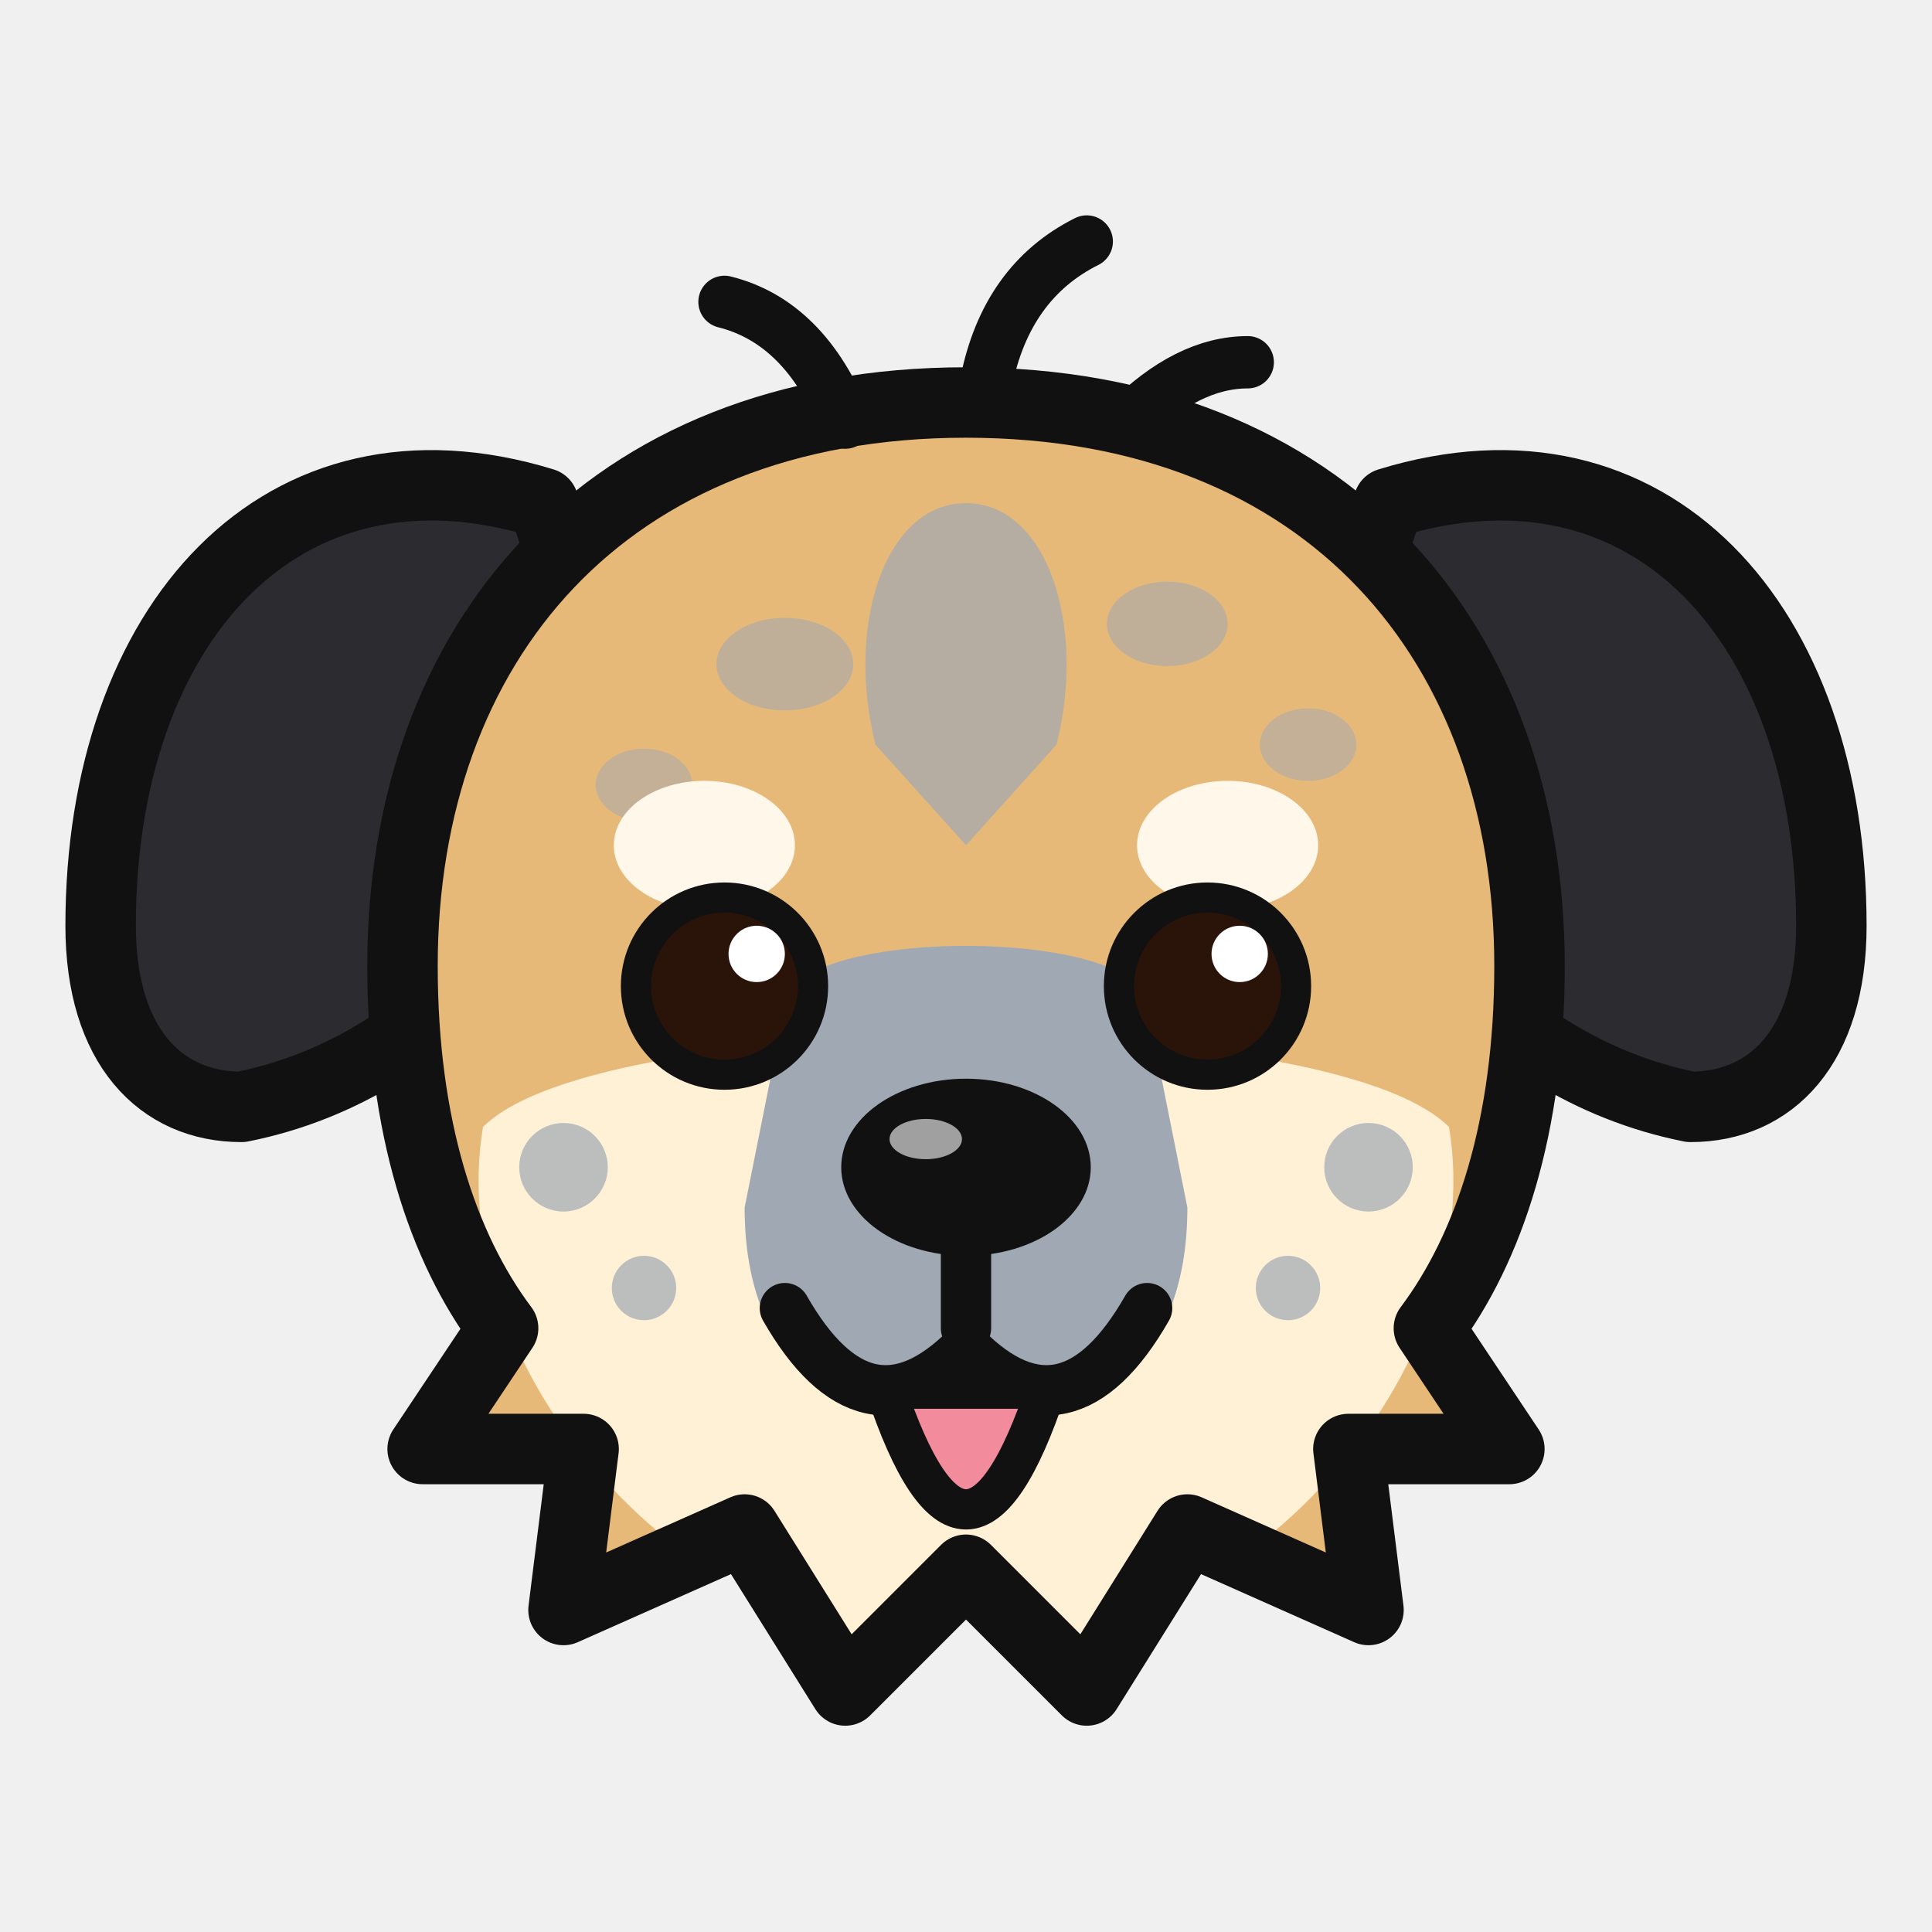
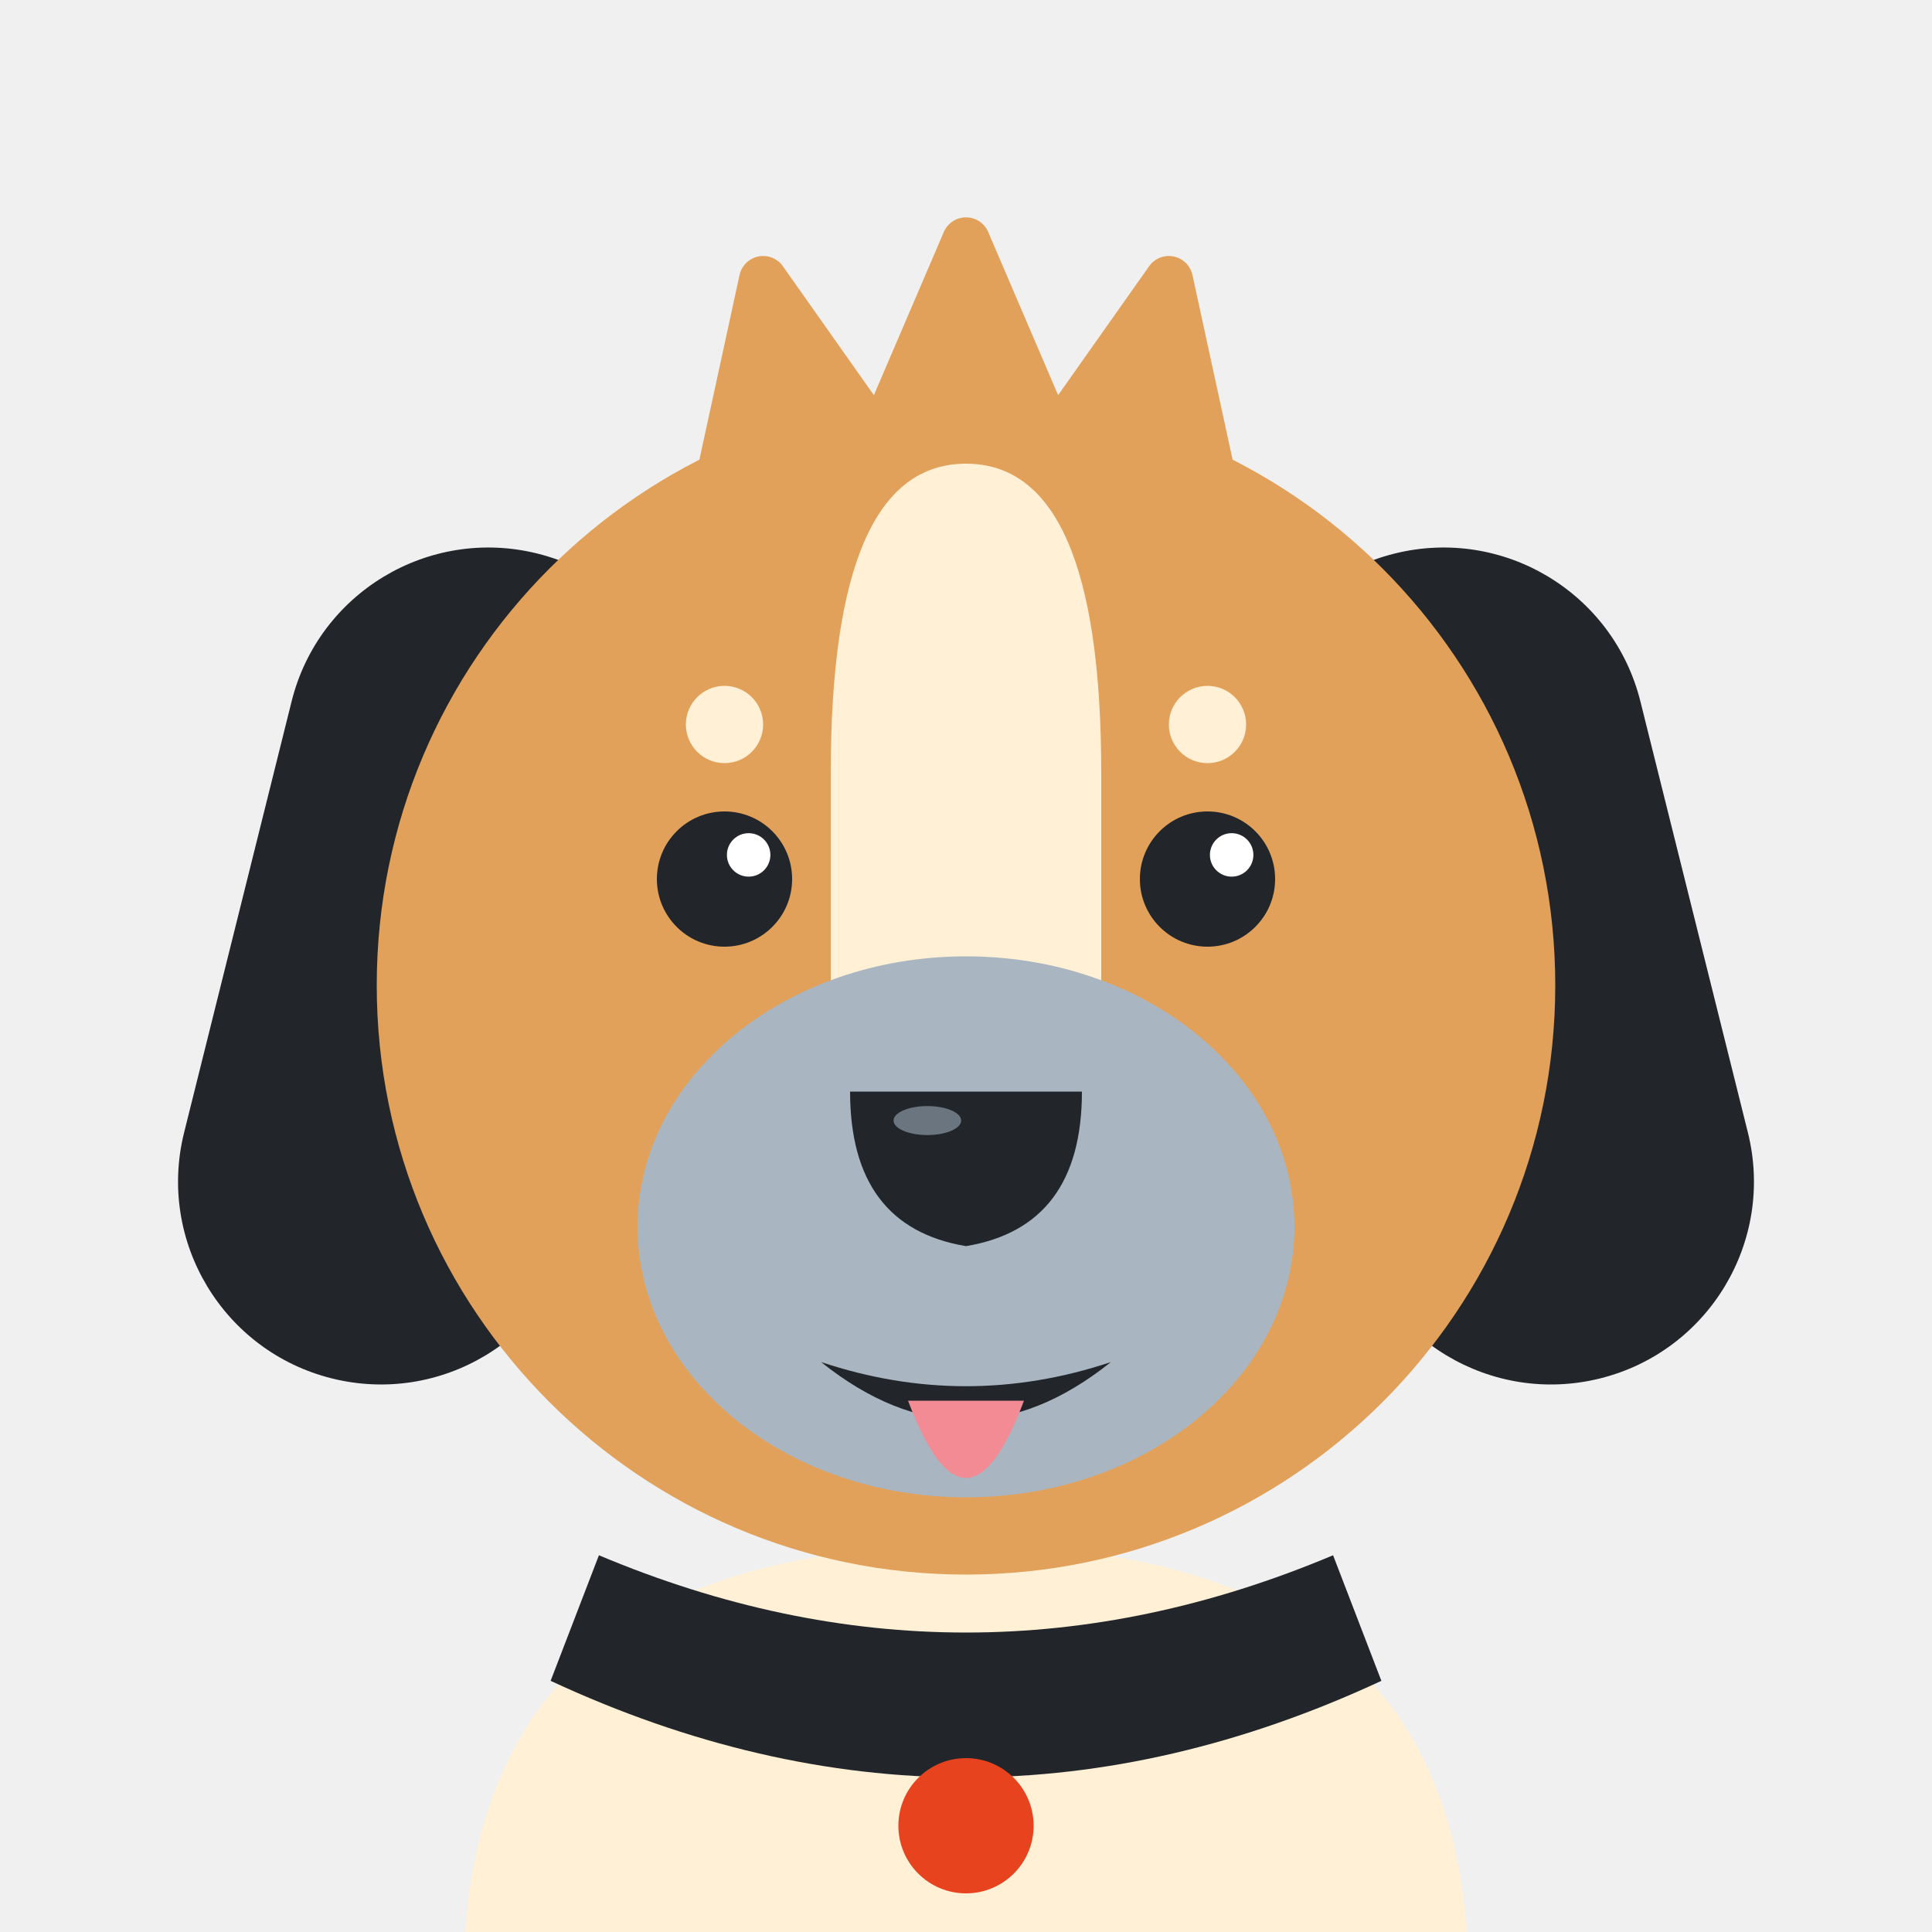
- <svg xmlns="http://www.w3.org/2000/svg" width="512" height="512" viewBox="0 0 96 96" role="img" aria-label="Bobo the dog">
-   <defs>
-     <clipPath id="bobo-happy-head">
-       <path d="M48 14 C30 14 20 26 20 42 C20 50 22 56 25 60 L21 66 L29 66 L28 74 L37 70 L42 78 L48 72 L54 78 L59 70 L68 74 L67 66 L75 66 L71 60 C74 56 76 50 76 42 C76 26 66 14 48 14 Z" />
-     </clipPath>
-   </defs>
-   <g transform="translate(0 6)">
-     <path d="M27 19 C14 15 5 25 5 40 C5 46 8 49 12 49 C22 47 29 38 30 28 Z" fill="#2B2B30" stroke="#111" stroke-width="3.5" stroke-linejoin="round" />
-     <path d="M69 19 C82 15 91 25 91 40 C91 46 88 49 84 49 C74 47 67 38 66 28 Z" fill="#2B2B30" stroke="#111" stroke-width="3.5" stroke-linejoin="round" />
-     <path d="M48 14 C30 14 20 26 20 42 C20 50 22 56 25 60 L21 66 L29 66 L28 74 L37 70 L42 78 L48 72 L54 78 L59 70 L68 74 L67 66 L75 66 L71 60 C74 56 76 50 76 42 C76 26 66 14 48 14 Z" fill="#E6B978" />
-     <g clip-path="url(#bobo-happy-head)">
-       <path d="M24 50 C30 44 66 44 72 50 C74 62 62 76 48 76 C34 76 22 62 24 50 Z" fill="#FFF1D6" />
-       <path d="M48 19 C44 19 42 25 43.5 31 L48 36 L52.5 31 C54 25 52 19 48 19 Z" fill="#9FA8B3" opacity=".7" />
-       <ellipse cx="39" cy="27" rx="3.4" ry="2.3" fill="#9FA8B3" opacity=".55" />
-       <ellipse cx="58" cy="25" rx="3" ry="2.1" fill="#9FA8B3" opacity=".55" />
-       <ellipse cx="32" cy="33" rx="2.4" ry="1.8" fill="#9FA8B3" opacity=".5" />
-       <ellipse cx="65" cy="31" rx="2.4" ry="1.8" fill="#9FA8B3" opacity=".5" />
-       <path d="M39 44 C39 40 57 40 57 44 L59 54 C59 62 54 65 48 65 C42 65 37 62 37 54 Z" fill="#9FA8B3" />
-       <ellipse cx="35" cy="36" rx="4.5" ry="3.2" fill="#FFF8EA" />
-       <ellipse cx="61" cy="36" rx="4.5" ry="3.2" fill="#FFF8EA" />
-       <circle cx="28" cy="52" r="2.2" fill="#9FA8B3" opacity=".7" />
-       <circle cx="68" cy="52" r="2.2" fill="#9FA8B3" opacity=".7" />
-       <circle cx="32" cy="58" r="1.6" fill="#9FA8B3" opacity=".7" />
-       <circle cx="64" cy="58" r="1.6" fill="#9FA8B3" opacity=".7" />
-     </g>
-     <path d="M48 14 C30 14 20 26 20 42 C20 50 22 56 25 60 L21 66 L29 66 L28 74 L37 70 L42 78 L48 72 L54 78 L59 70 L68 74 L67 66 L75 66 L71 60 C74 56 76 50 76 42 C76 26 66 14 48 14 Z" fill="none" stroke="#111" stroke-width="3.5" stroke-linejoin="round" />
-     <path d="M42 15 Q40 10 36 9 M49 13 Q50 8 54 6 M56 15 Q59 12 62 12" fill="none" stroke="#111" stroke-width="2.6" stroke-linecap="round" stroke-linejoin="round" />
-     <circle cx="36" cy="43" r="4.4" fill="#2A140A" stroke="#111" stroke-width="1.5" />
-     <circle cx="60" cy="43" r="4.4" fill="#2A140A" stroke="#111" stroke-width="1.5" />
-     <circle cx="37.6" cy="41.4" r="1.4" fill="#fff" />
-     <circle cx="61.6" cy="41.4" r="1.4" fill="#fff" />
-     <ellipse cx="48" cy="52" rx="6.2" ry="4.4" fill="#111" />
-     <ellipse cx="46" cy="50.6" rx="1.8" ry="1" fill="#fff" opacity=".6" />
-     <path d="M48 56 V60" fill="none" stroke="#111" stroke-width="2.5" stroke-linecap="round" stroke-linejoin="round" />
-     <path d="M39 59 Q43 66 48 61 Q53 66 57 59" fill="none" stroke="#111" stroke-width="2.5" stroke-linecap="round" stroke-linejoin="round" />
-     <path d="M44 63 Q48 75 52 63 Z" fill="#F28B9B" stroke="#111" stroke-width="2" stroke-linejoin="round" />
+ <svg xmlns="http://www.w3.org/2000/svg" width="512" height="512" viewBox="0 0 96 96" role="img" aria-label="Mister Bobo the dog">
+   <g transform="scale(0.24)">
+     <path d="M96 410 Q96 320 200 320 Q304 320 304 410 Z" fill="#FFF0D6" />
+     <path d="M124 322 Q200 354 276 322 L286 348 Q200 388 114 348 Z" fill="#22262B" />
+     <circle cx="200" cy="378" r="14" fill="#E8431F" />
+     <rect x="48" y="112" width="84" height="176" rx="42" fill="#22262B" transform="rotate(14 90 200)" />
+     <rect x="268" y="112" width="84" height="176" rx="42" fill="#22262B" transform="rotate(-14 310 200)" />
+     <path d="M148 104 L158 58 L182 92 L200 50 L218 92 L242 58 L252 104 Z" fill="#E2A15A" stroke="#E2A15A" stroke-width="10" stroke-linejoin="round" />
+     <circle cx="200" cy="204" r="122" fill="#E2A15A" />
+     <path d="M200 96 Q228 96 228 160 V214 H172 V160 Q172 96 200 96 Z" fill="#FFF0D6" />
+     <ellipse cx="200" cy="254" rx="68" ry="56" fill="#A9B6C2" />
+     <circle cx="150" cy="182" r="14" fill="#22262B" />
+     <circle cx="250" cy="182" r="14" fill="#22262B" />
+     <circle cx="155" cy="177" r="4.5" fill="#fff" />
+     <circle cx="255" cy="177" r="4.5" fill="#fff" />
+     <circle cx="150" cy="150" r="8" fill="#FFF0D6" />
+     <circle cx="250" cy="150" r="8" fill="#FFF0D6" />
+     <path d="M176 226 H224 Q224 254 200 258 Q176 254 176 226 Z" fill="#22262B" />
+     <ellipse cx="192" cy="232" rx="7" ry="3" fill="#6B7580" />
+     <path d="M170 282 Q200 306 230 282 Q200 292 170 282 Z" fill="#22262B" />
+     <path d="M188 290 Q200 322 212 290 Z" fill="#F28B94" />
  </g>
</svg>
